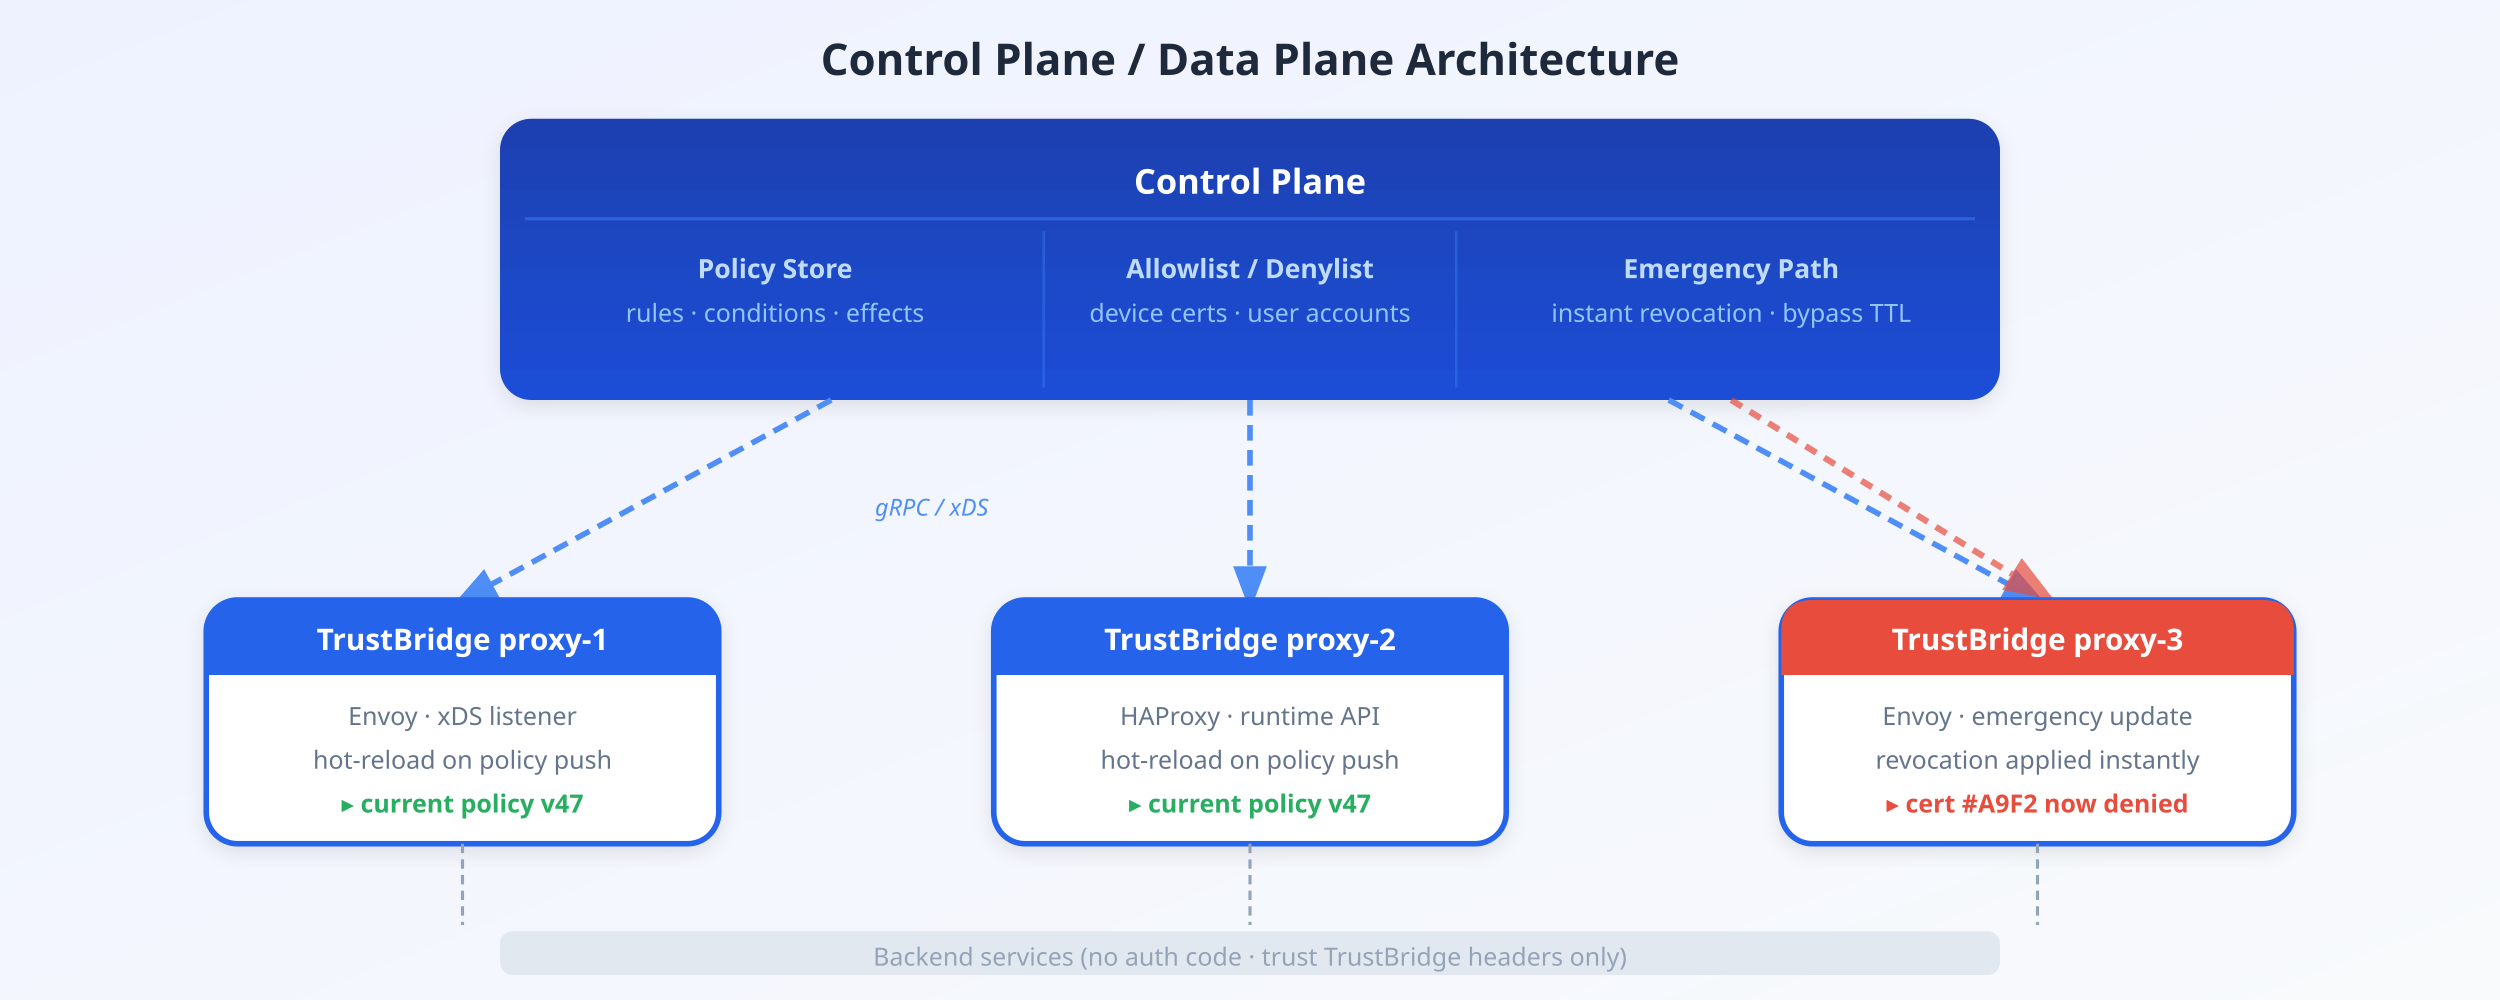
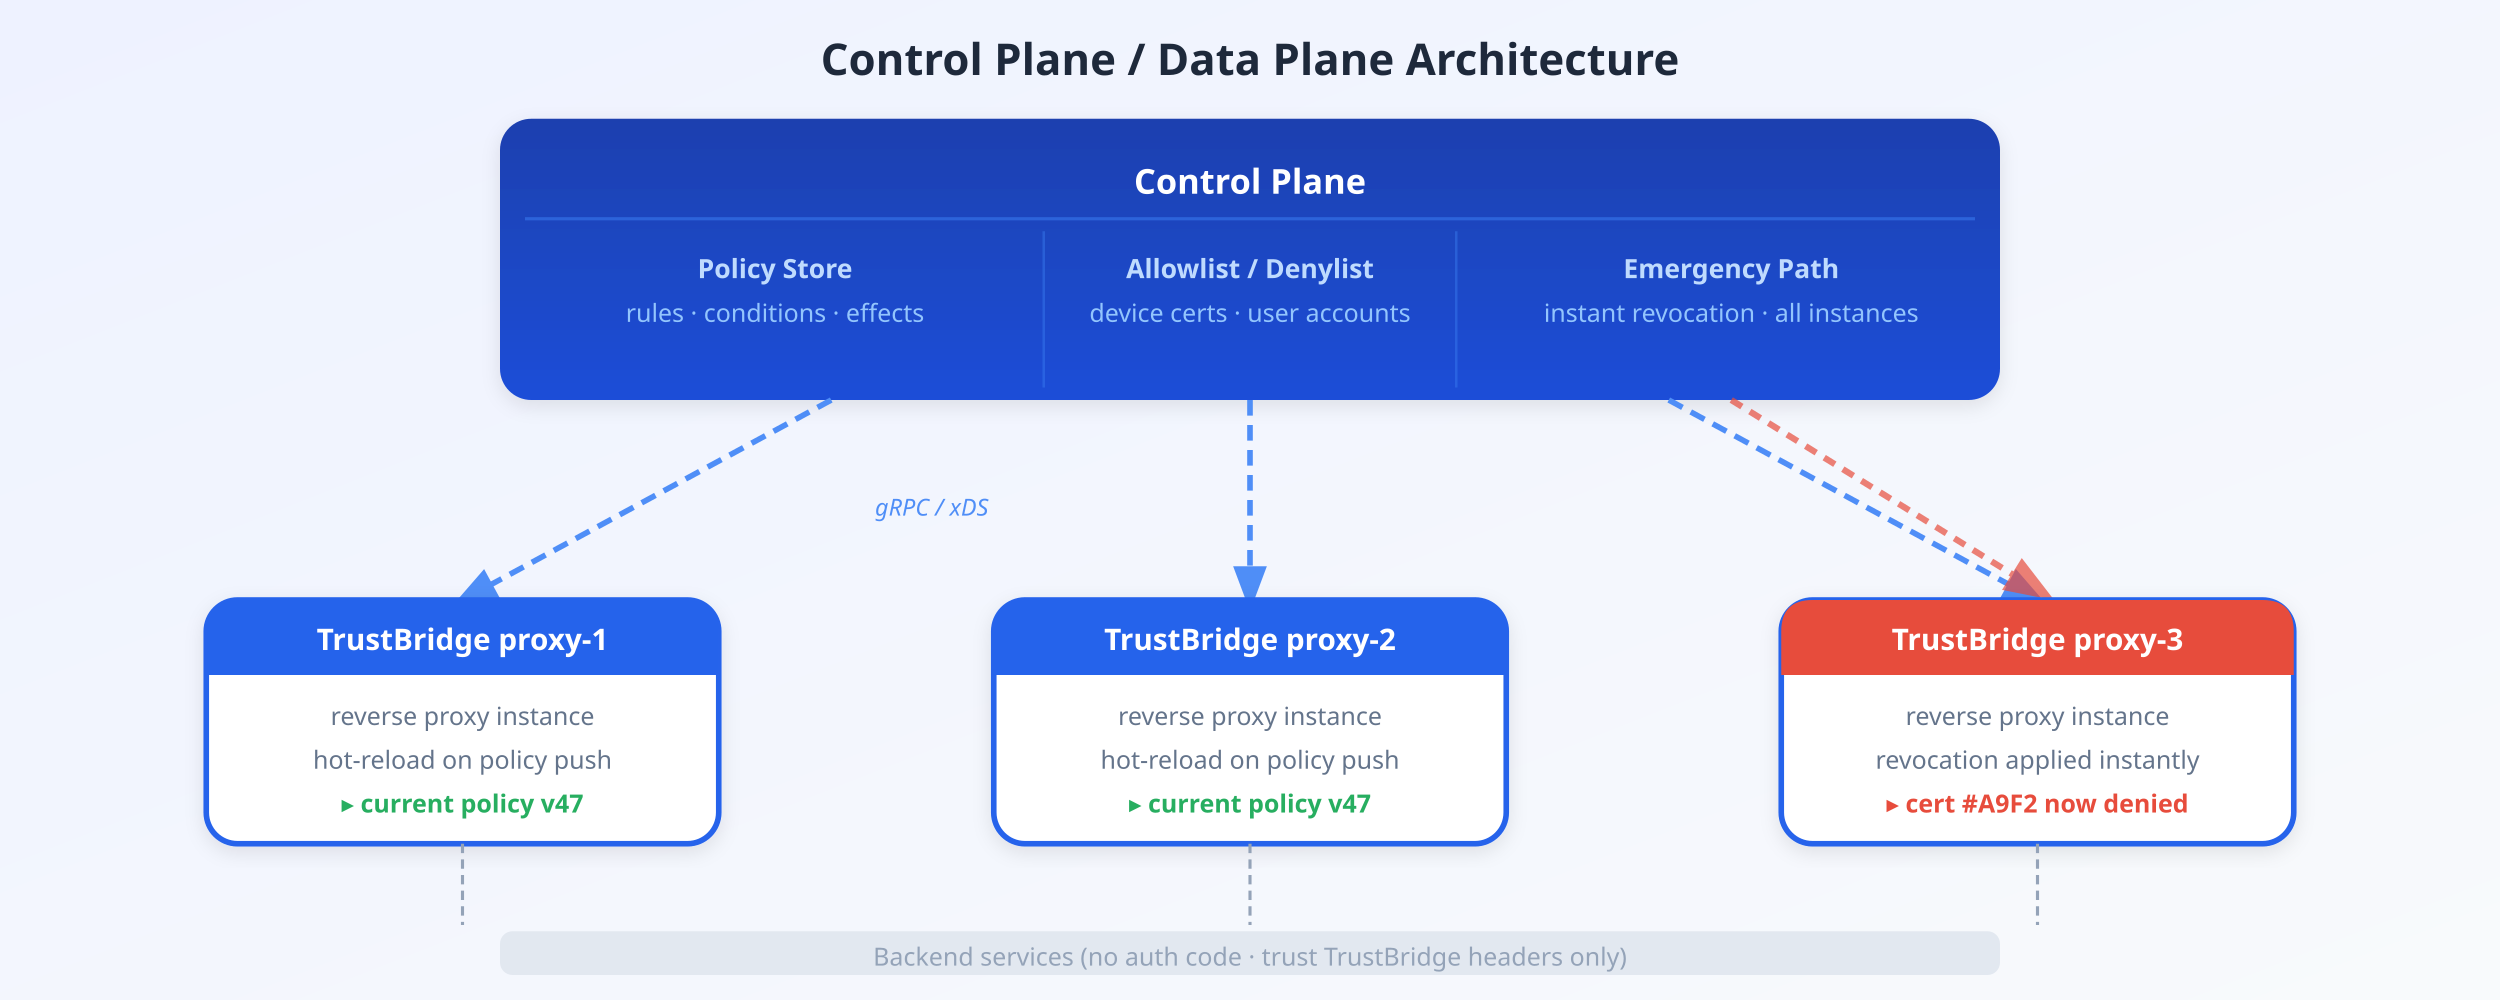
<svg xmlns="http://www.w3.org/2000/svg" width="800" height="320" viewBox="0 0 800 320" font-family="'Segoe UI',system-ui,sans-serif">
  <defs>
    <linearGradient id="bg" x1="0" y1="0" x2="1" y2="1" gradientUnits="objectBoundingBox">
      <stop offset="0%" stop-color="#eef2ff" />
      <stop offset="100%" stop-color="#f8fafc" />
    </linearGradient>
    <linearGradient id="cp-grad" x1="0" y1="0" x2="0" y2="1">
      <stop offset="0%" stop-color="#1e40af" />
      <stop offset="100%" stop-color="#1d4ed8" />
    </linearGradient>
    <linearGradient id="px-grad" x1="0" y1="0" x2="0" y2="1">
      <stop offset="0%" stop-color="#2563eb" />
      <stop offset="100%" stop-color="#3b82f6" />
    </linearGradient>
    <marker id="arrowB" markerWidth="8" markerHeight="8" refX="6" refY="3" orient="auto">
      <path d="M0,0 L0,6 L8,3 z" fill="#4f8ef7" />
    </marker>
    <marker id="arrowR" markerWidth="8" markerHeight="8" refX="6" refY="3" orient="auto">
      <path d="M0,0 L0,6 L8,3 z" fill="#e74c3c" />
    </marker>
    <filter id="sh">
      <feDropShadow dx="0" dy="2" stdDeviation="3" flood-color="#00000018" />
    </filter>
  </defs>
  <rect width="800" height="320" fill="url(#bg)" />
  <text x="400" y="24" text-anchor="middle" fill="#1e293b" font-size="14" font-weight="700">Control Plane / Data Plane Architecture</text>
  <rect x="160" y="38" width="480" height="90" rx="10" fill="url(#cp-grad)" filter="url(#sh)" />
  <text x="400" y="62" text-anchor="middle" fill="white" font-size="11" font-weight="700">Control Plane</text>
  <line x1="168" y1="70" x2="632" y2="70" stroke="#3b82f6" stroke-width="1" opacity="0.5" />
  <text x="248" y="89" text-anchor="middle" fill="#bfdbfe" font-size="8.5" font-weight="600">Policy Store</text>
  <text x="248" y="103" text-anchor="middle" fill="#93c5fd" font-size="8">rules · conditions · effects</text>
  <line x1="334" y1="74" x2="334" y2="124" stroke="#3b82f6" stroke-width="0.8" opacity="0.4" />
  <text x="400" y="89" text-anchor="middle" fill="#bfdbfe" font-size="8.5" font-weight="600">Allowlist / Denylist</text>
  <text x="400" y="103" text-anchor="middle" fill="#93c5fd" font-size="8">device certs · user accounts</text>
  <line x1="466" y1="74" x2="466" y2="124" stroke="#3b82f6" stroke-width="0.8" opacity="0.4" />
  <text x="554" y="89" text-anchor="middle" fill="#bfdbfe" font-size="8.5" font-weight="600">Emergency Path</text>
-   <text x="554" y="103" text-anchor="middle" fill="#93c5fd" font-size="8">instant revocation · bypass TTL</text>
+   <text x="554" y="103" text-anchor="middle" fill="#93c5fd" font-size="8">instant revocation · all instances</text>
  <line x1="266" y1="128" x2="148" y2="192" stroke="#4f8ef7" stroke-width="1.8" stroke-dasharray="5 3" marker-end="url(#arrowB)" />
  <line x1="400" y1="128" x2="400" y2="192" stroke="#4f8ef7" stroke-width="1.8" stroke-dasharray="5 3" marker-end="url(#arrowB)" />
  <line x1="534" y1="128" x2="652" y2="192" stroke="#4f8ef7" stroke-width="1.8" stroke-dasharray="5 3" marker-end="url(#arrowB)" />
  <text x="280" y="165" fill="#4f8ef7" font-size="7.5" font-style="italic">gRPC / xDS</text>
  <line x1="554" y1="128" x2="654" y2="190" stroke="#e74c3c" stroke-width="2" stroke-dasharray="4 3" marker-end="url(#arrowR)" opacity="0.7" />
  <rect x="66" y="192" width="164" height="78" rx="10" fill="white" stroke="#2563eb" stroke-width="1.8" filter="url(#sh)" />
  <path d="M76,192 L220,192 Q230,192 230,202 L230,216 L66,216 L66,202 Q66,192 76,192 Z" fill="#2563eb" />
  <text x="148" y="208" text-anchor="middle" fill="white" font-size="9.5" font-weight="700">TrustBridge  proxy-1</text>
-   <text x="148" y="232" text-anchor="middle" fill="#64748b" font-size="8">Envoy · xDS listener</text>
+   <text x="148" y="232" text-anchor="middle" fill="#64748b" font-size="8">reverse proxy instance</text>
  <text x="148" y="246" text-anchor="middle" fill="#64748b" font-size="8">hot-reload on policy push</text>
  <text x="148" y="260" text-anchor="middle" fill="#27ae60" font-size="8" font-weight="600">▸ current policy v47</text>
  <rect x="318" y="192" width="164" height="78" rx="10" fill="white" stroke="#2563eb" stroke-width="1.8" filter="url(#sh)" />
  <path d="M328,192 L472,192 Q482,192 482,202 L482,216 L318,216 L318,202 Q318,192 328,192 Z" fill="#2563eb" />
  <text x="400" y="208" text-anchor="middle" fill="white" font-size="9.5" font-weight="700">TrustBridge  proxy-2</text>
-   <text x="400" y="232" text-anchor="middle" fill="#64748b" font-size="8">HAProxy · runtime API</text>
+   <text x="400" y="232" text-anchor="middle" fill="#64748b" font-size="8">reverse proxy instance</text>
  <text x="400" y="246" text-anchor="middle" fill="#64748b" font-size="8">hot-reload on policy push</text>
  <text x="400" y="260" text-anchor="middle" fill="#27ae60" font-size="8" font-weight="600">▸ current policy v47</text>
  <rect x="570" y="192" width="164" height="78" rx="10" fill="white" stroke="#2563eb" stroke-width="1.8" filter="url(#sh)" />
  <path d="M580,192 L724,192 Q734,192 734,202 L734,216 L570,216 L570,202 Q570,192 580,192 Z" fill="#e74c3c" />
  <text x="652" y="208" text-anchor="middle" fill="white" font-size="9.5" font-weight="700">TrustBridge  proxy-3</text>
-   <text x="652" y="232" text-anchor="middle" fill="#64748b" font-size="8">Envoy · emergency update</text>
+   <text x="652" y="232" text-anchor="middle" fill="#64748b" font-size="8">reverse proxy instance</text>
  <text x="652" y="246" text-anchor="middle" fill="#64748b" font-size="8">revocation applied instantly</text>
  <text x="652" y="260" text-anchor="middle" fill="#e74c3c" font-size="8" font-weight="600">▸ cert #A9F2 now denied</text>
  <rect x="160" y="298" width="480" height="14" rx="4" fill="#e2e8f0" />
  <text x="400" y="309" text-anchor="middle" fill="#94a3b8" font-size="8">Backend services (no auth code · trust TrustBridge headers only)</text>
  <line x1="148" y1="270" x2="148" y2="296" stroke="#94a3b8" stroke-width="1" stroke-dasharray="3 2" />
  <line x1="400" y1="270" x2="400" y2="296" stroke="#94a3b8" stroke-width="1" stroke-dasharray="3 2" />
  <line x1="652" y1="270" x2="652" y2="296" stroke="#94a3b8" stroke-width="1" stroke-dasharray="3 2" />
</svg>
